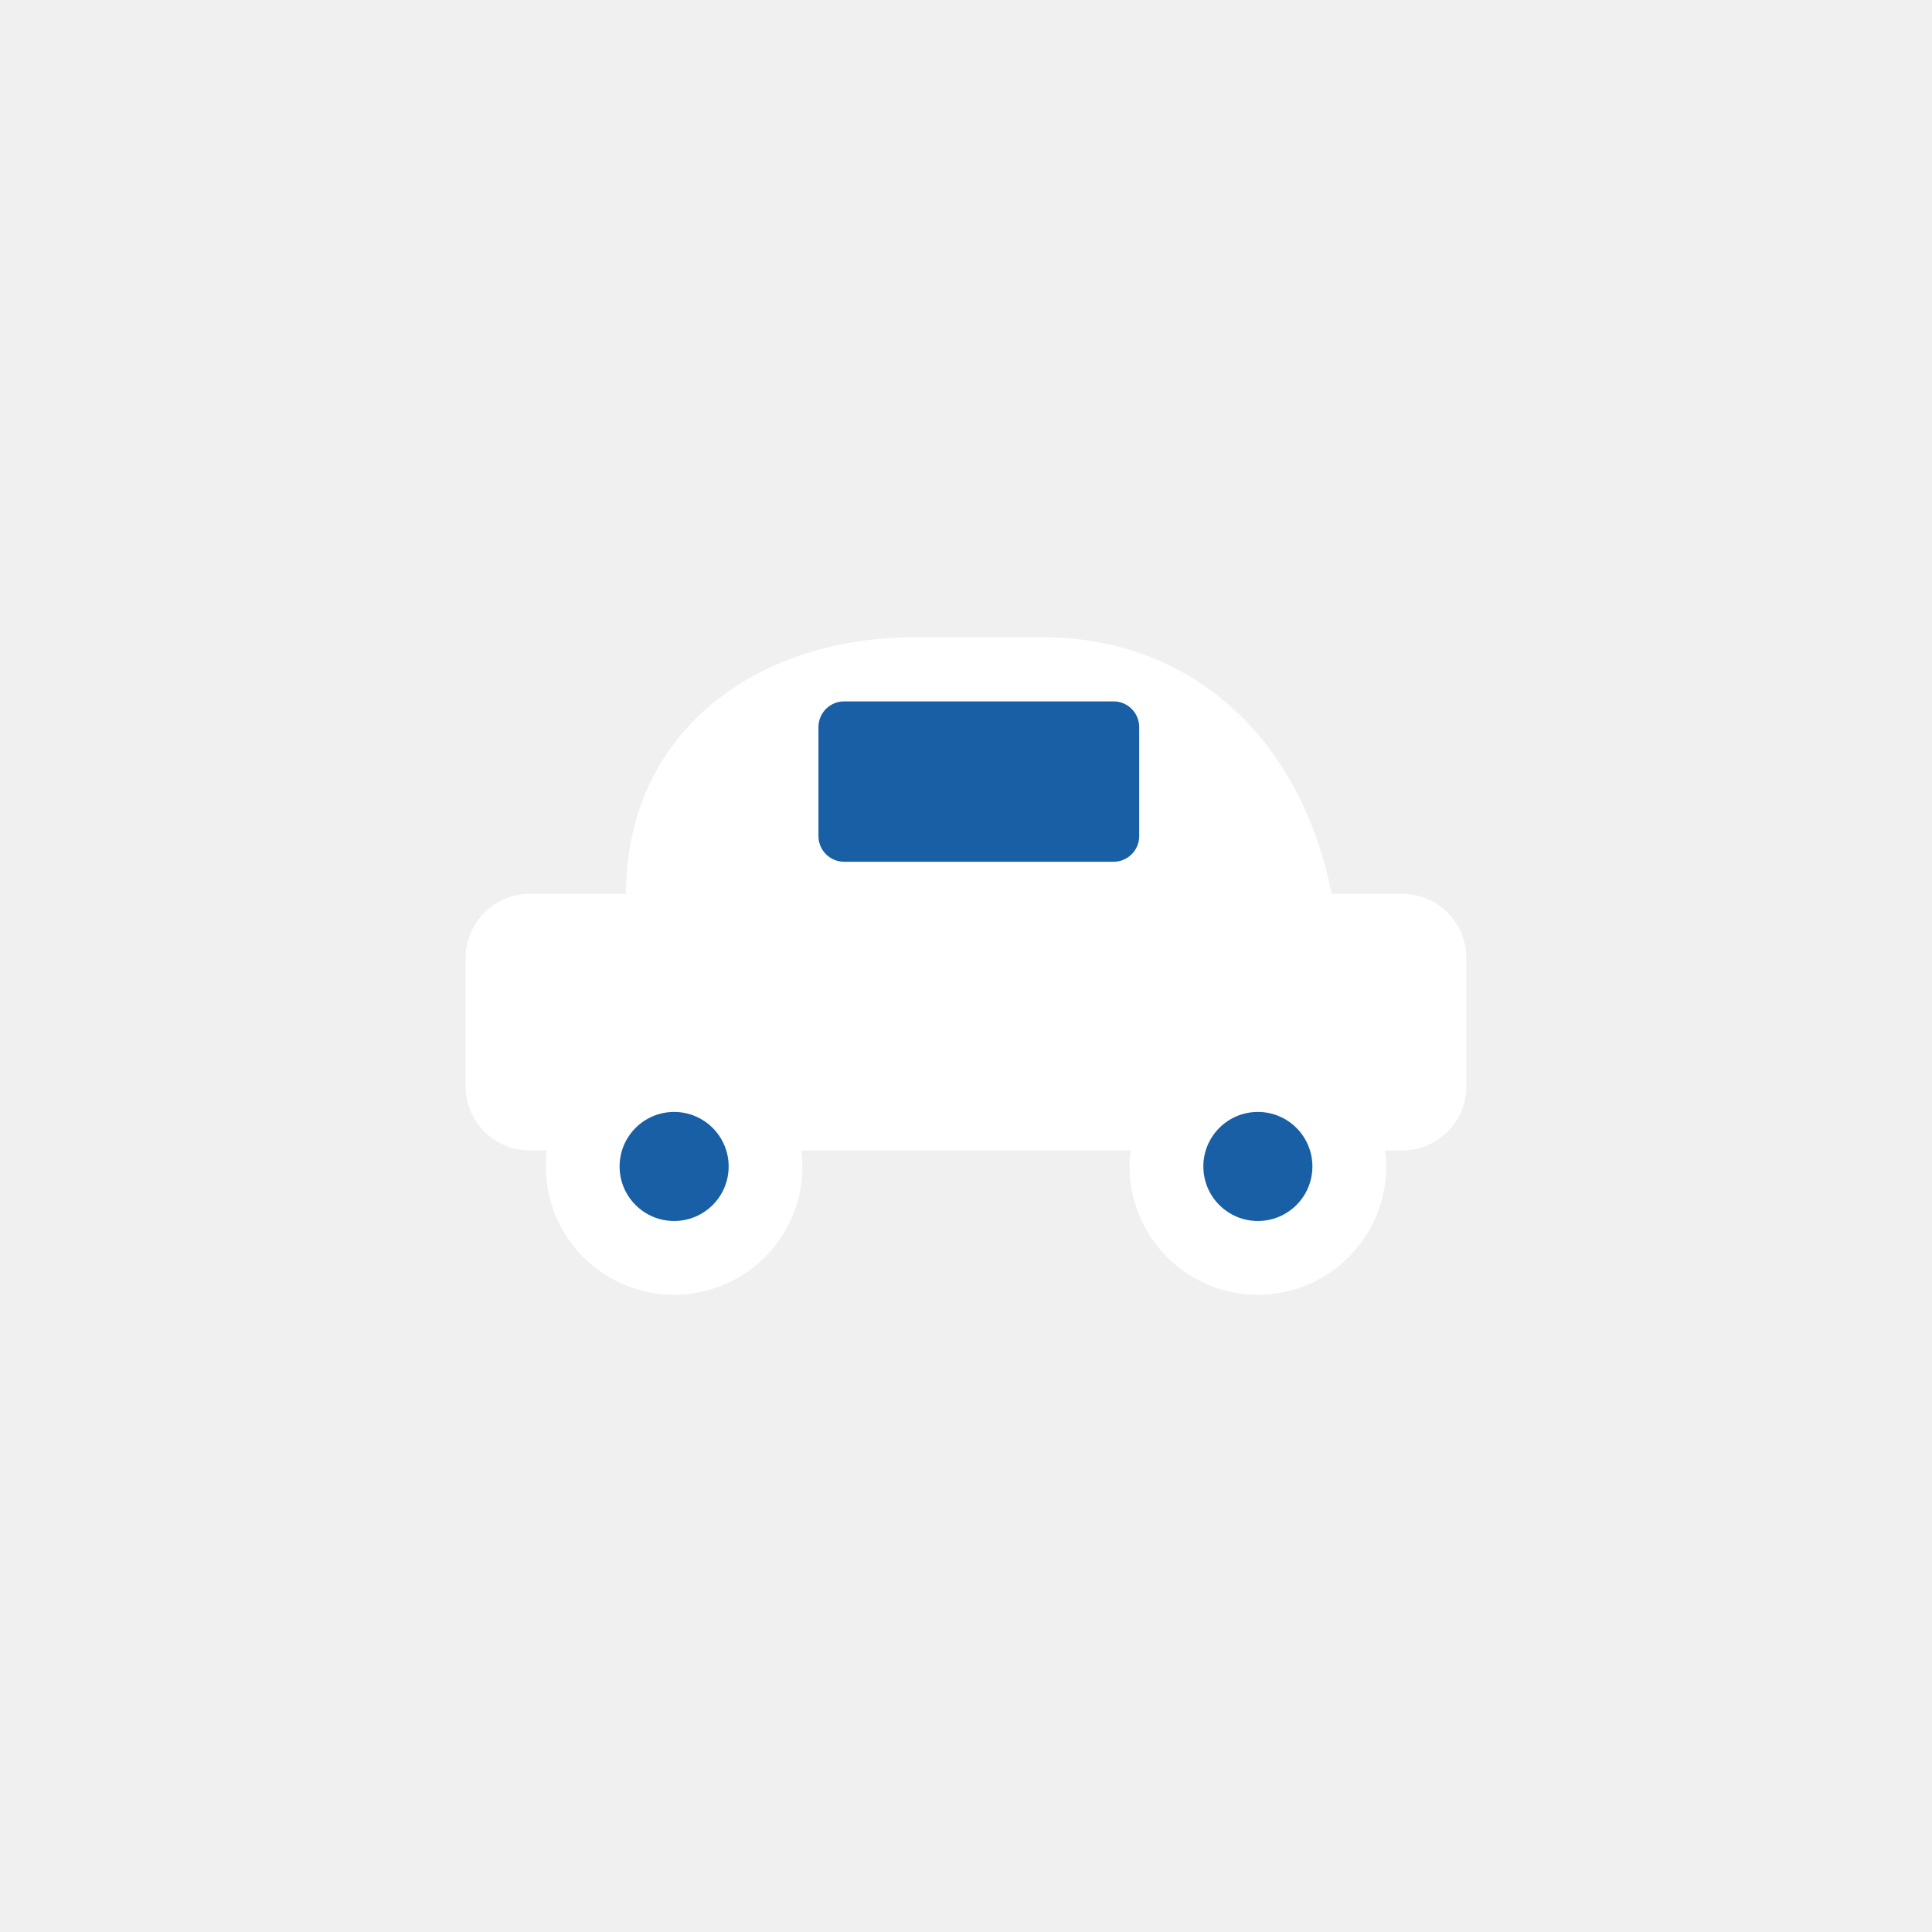
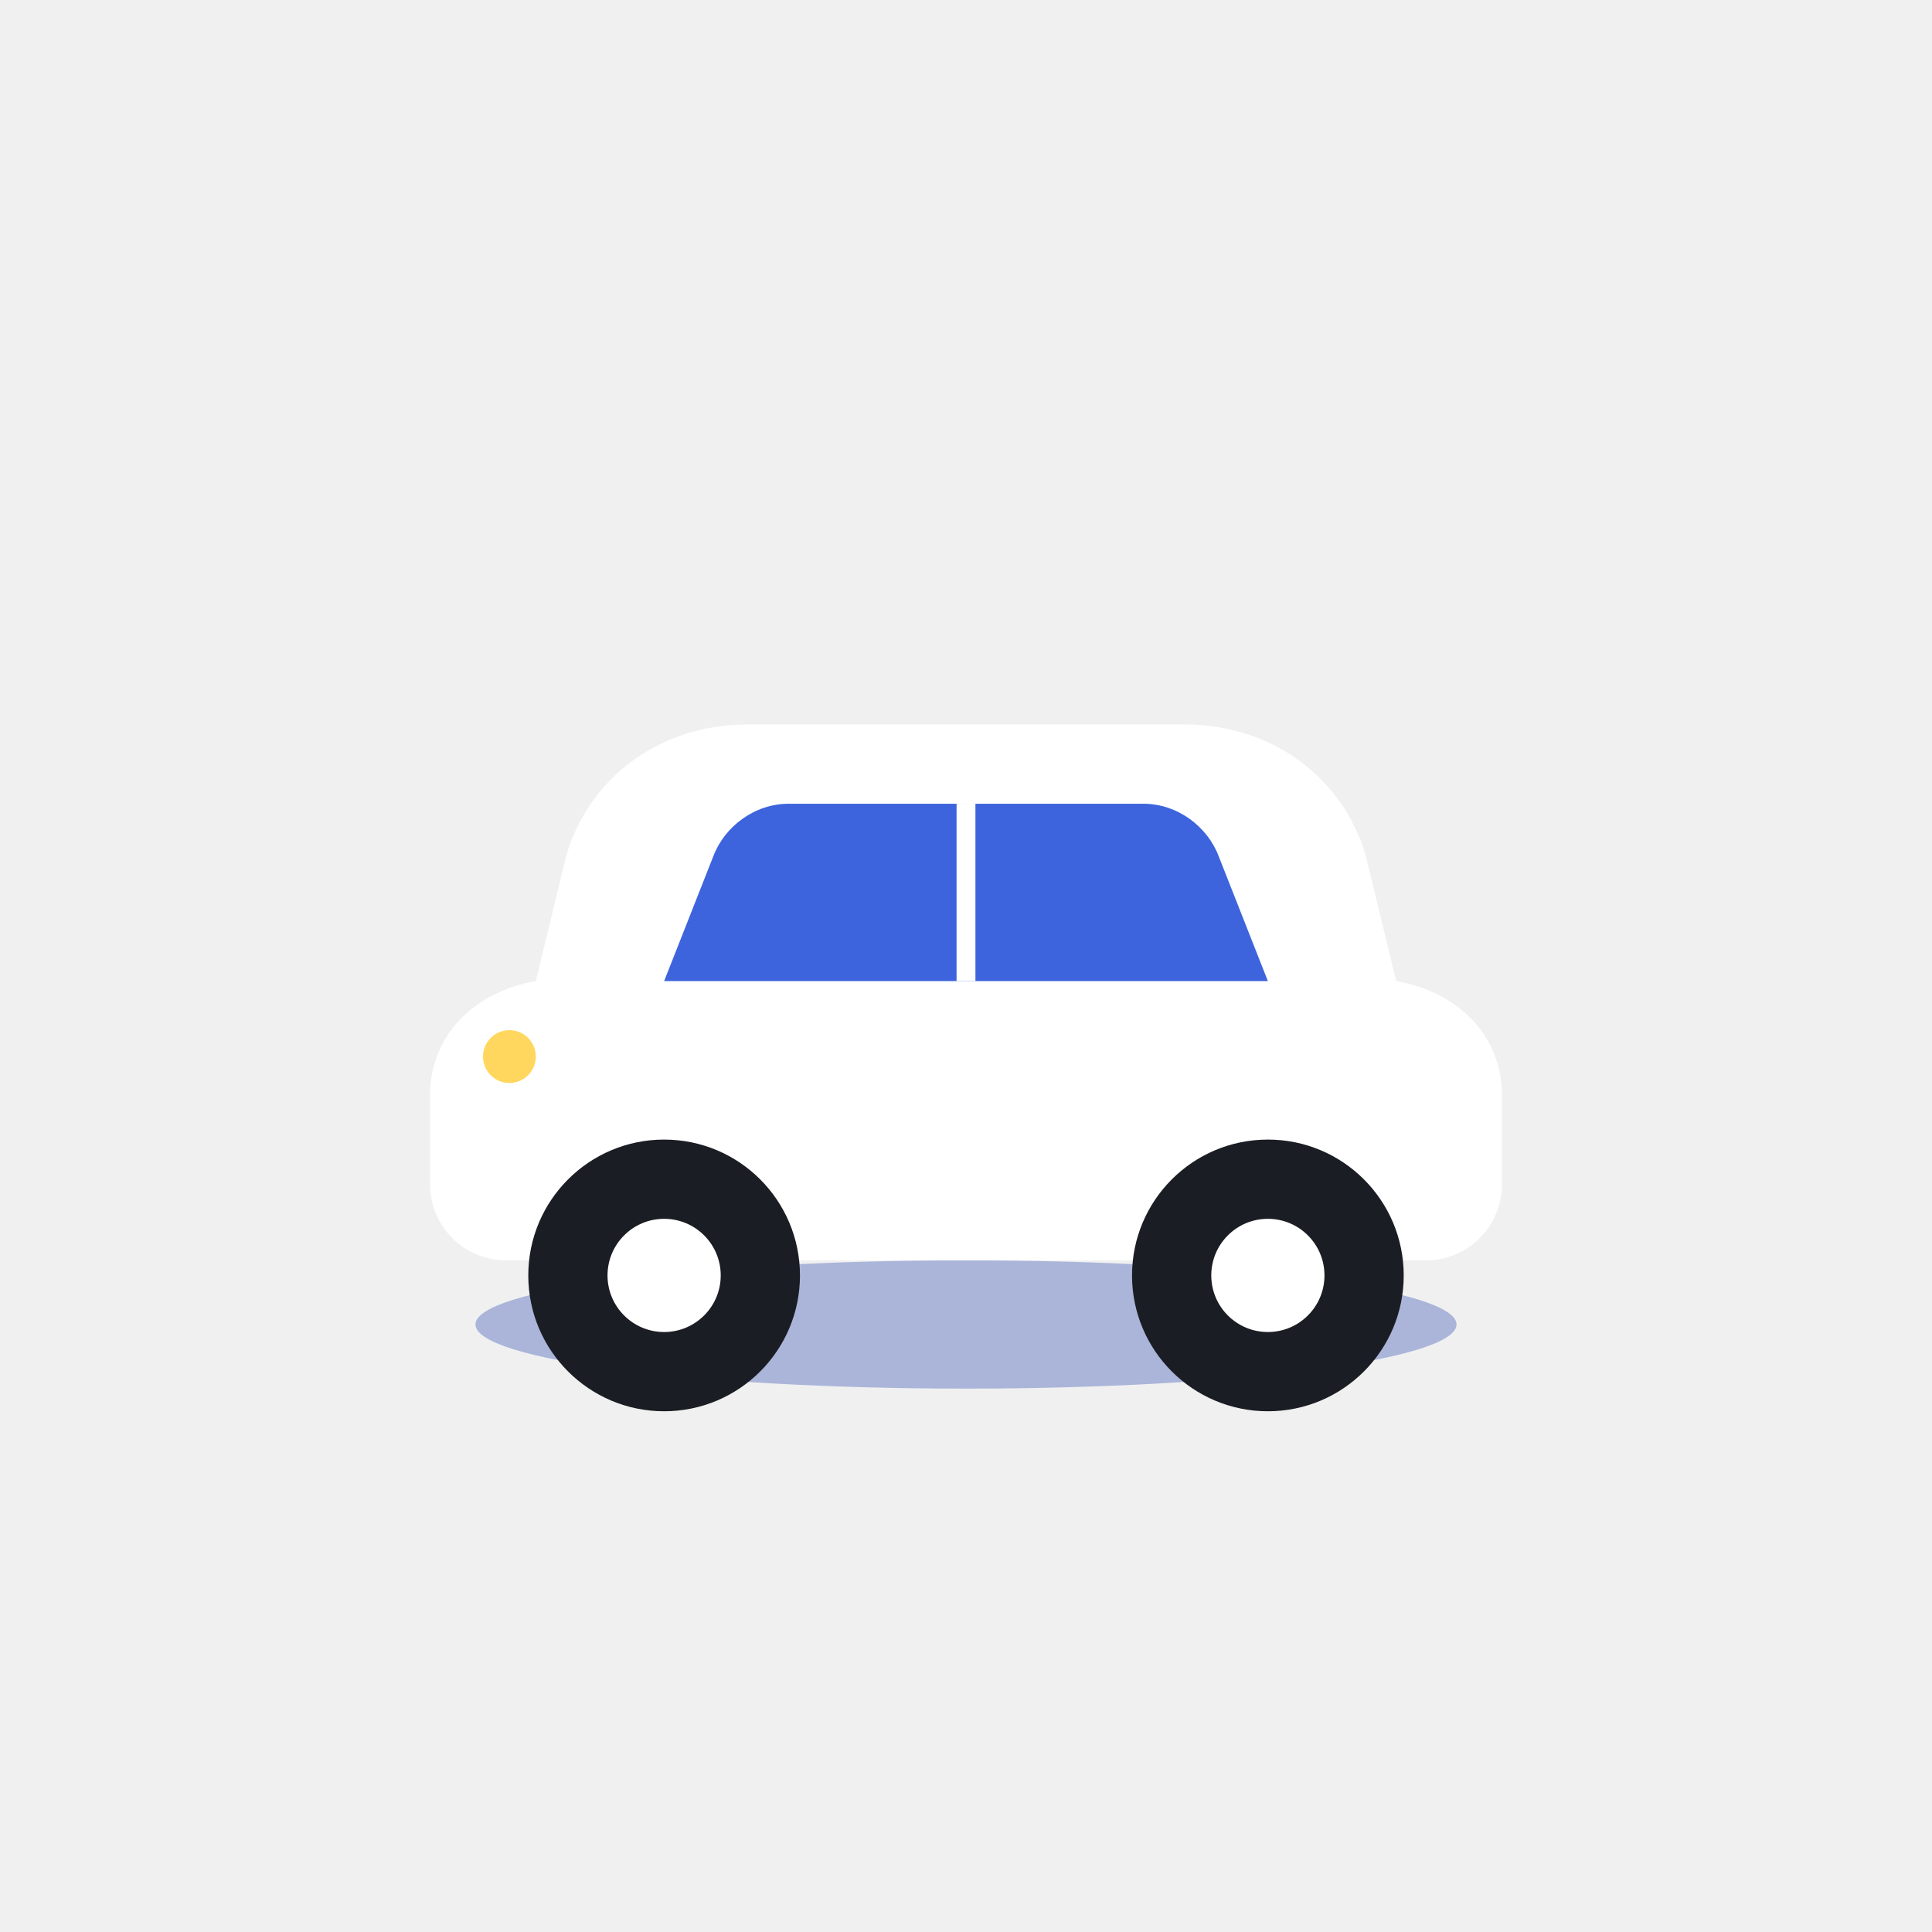
<svg xmlns="http://www.w3.org/2000/svg" width="1024" height="1024" viewBox="0 0 1024 1024">
-   <g transform="matrix(0.85,0,0,0.85,76.8,-2.25)">
-     <rect x="200" y="560" width="624" height="160" rx="40" fill="#ffffff" />
-     <path d="M300 560 C300 460 380 400 480 400 L560 400 C650 400 720 460 740 560 Z" fill="#ffffff" />
-     <rect x="420" y="440" width="200" height="100" rx="16" fill="#185FA5" />
-     <circle cx="330" cy="730" r="80" fill="#ffffff" />
-     <circle cx="330" cy="730" r="34" fill="#185FA5" />
-     <circle cx="694" cy="730" r="80" fill="#ffffff" />
-     <circle cx="694" cy="730" r="34" fill="#185FA5" />
+   <g transform="translate(0,-40)">
+     <ellipse cx="512" cy="742" rx="260" ry="34" fill="#2947B0" opacity="0.35" />
+     <path d="M228 620 C228 590 250 566 284 560 L300 494 C312 452 350 424 396 424 L628 424 C674 424 712 452 724 494 L740 560 C774 566 796 590 796 620 L796 668 C796 690 778 708 756 708 L268 708 C246 708 228 690 228 668 Z" fill="#ffffff" />
+     <path d="M352 560 L378 494 C384 478 400 466 418 466 L606 466 C624 466 640 478 646 494 L672 560 Z" fill="#3D63DD" />
+     <line x1="512" y1="466" x2="512" y2="560" stroke="#ffffff" stroke-width="10" />
+     <circle cx="352" cy="716" r="72" fill="#1A1D23" />
+     <circle cx="352" cy="716" r="30" fill="#ffffff" />
+     <circle cx="672" cy="716" r="72" fill="#1A1D23" />
+     <circle cx="672" cy="716" r="30" fill="#ffffff" />
+     <circle cx="270" cy="600" r="14" fill="#FFD75E" />
  </g>
</svg>
